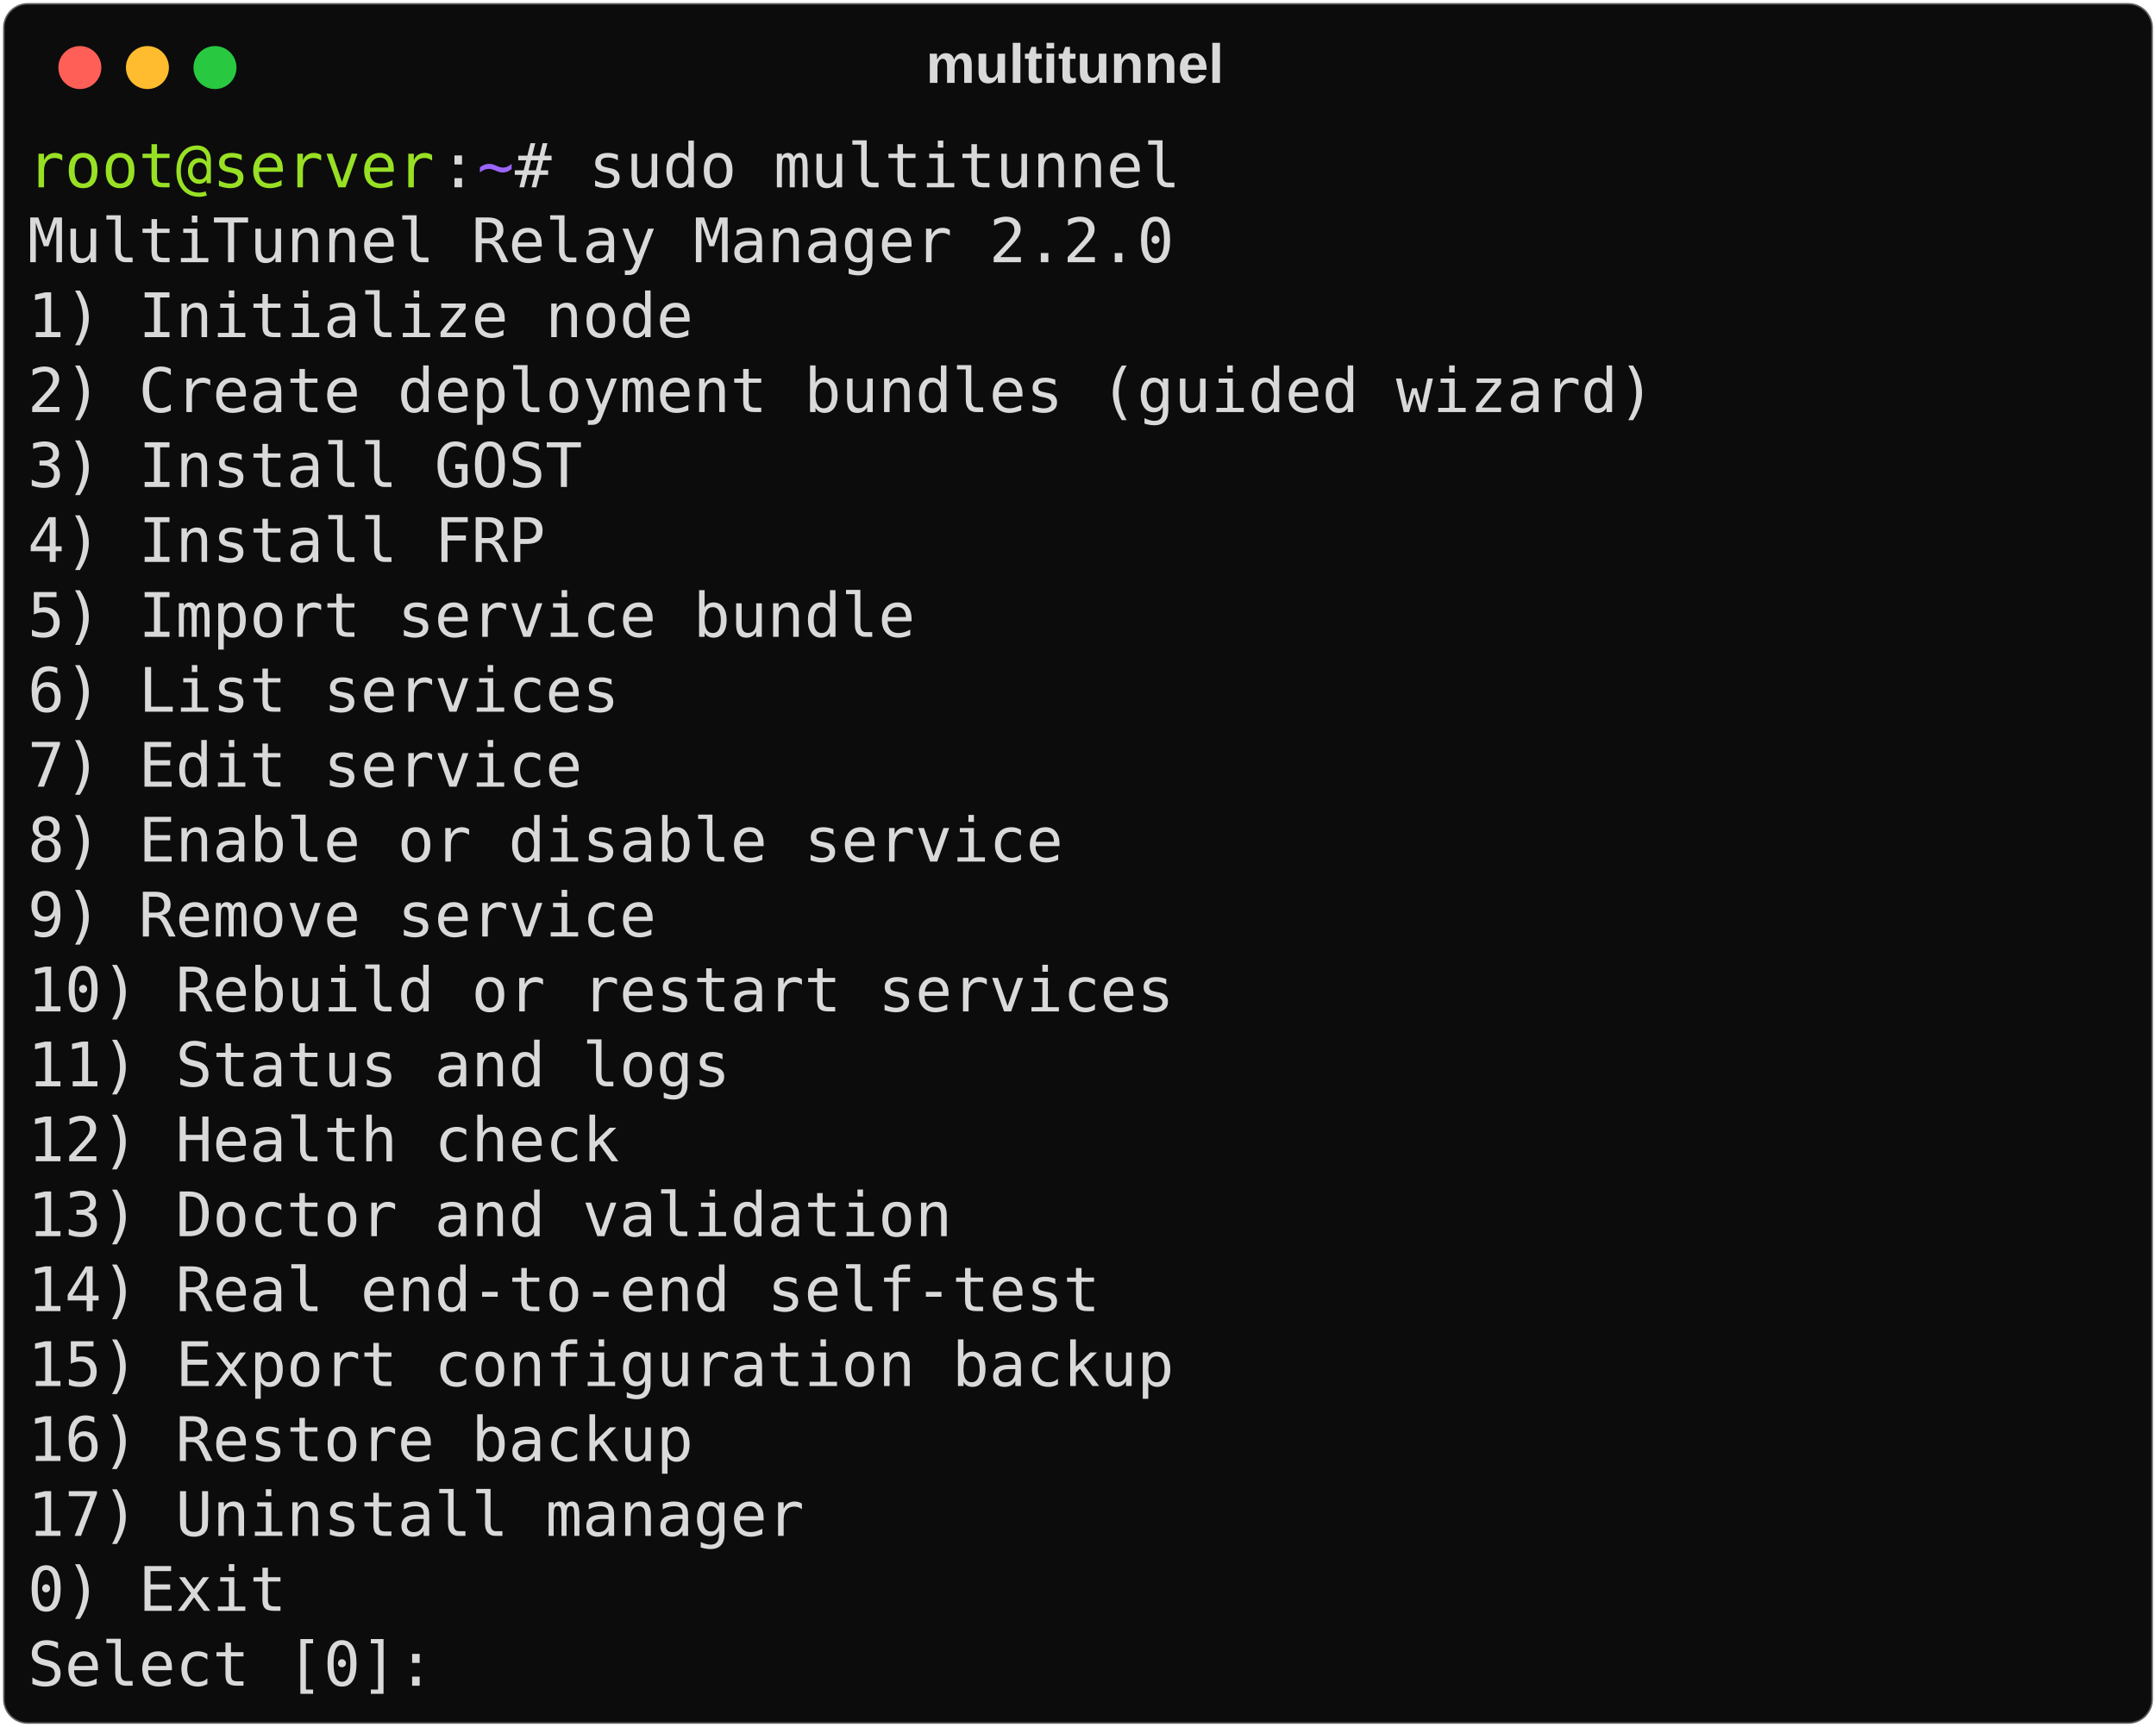
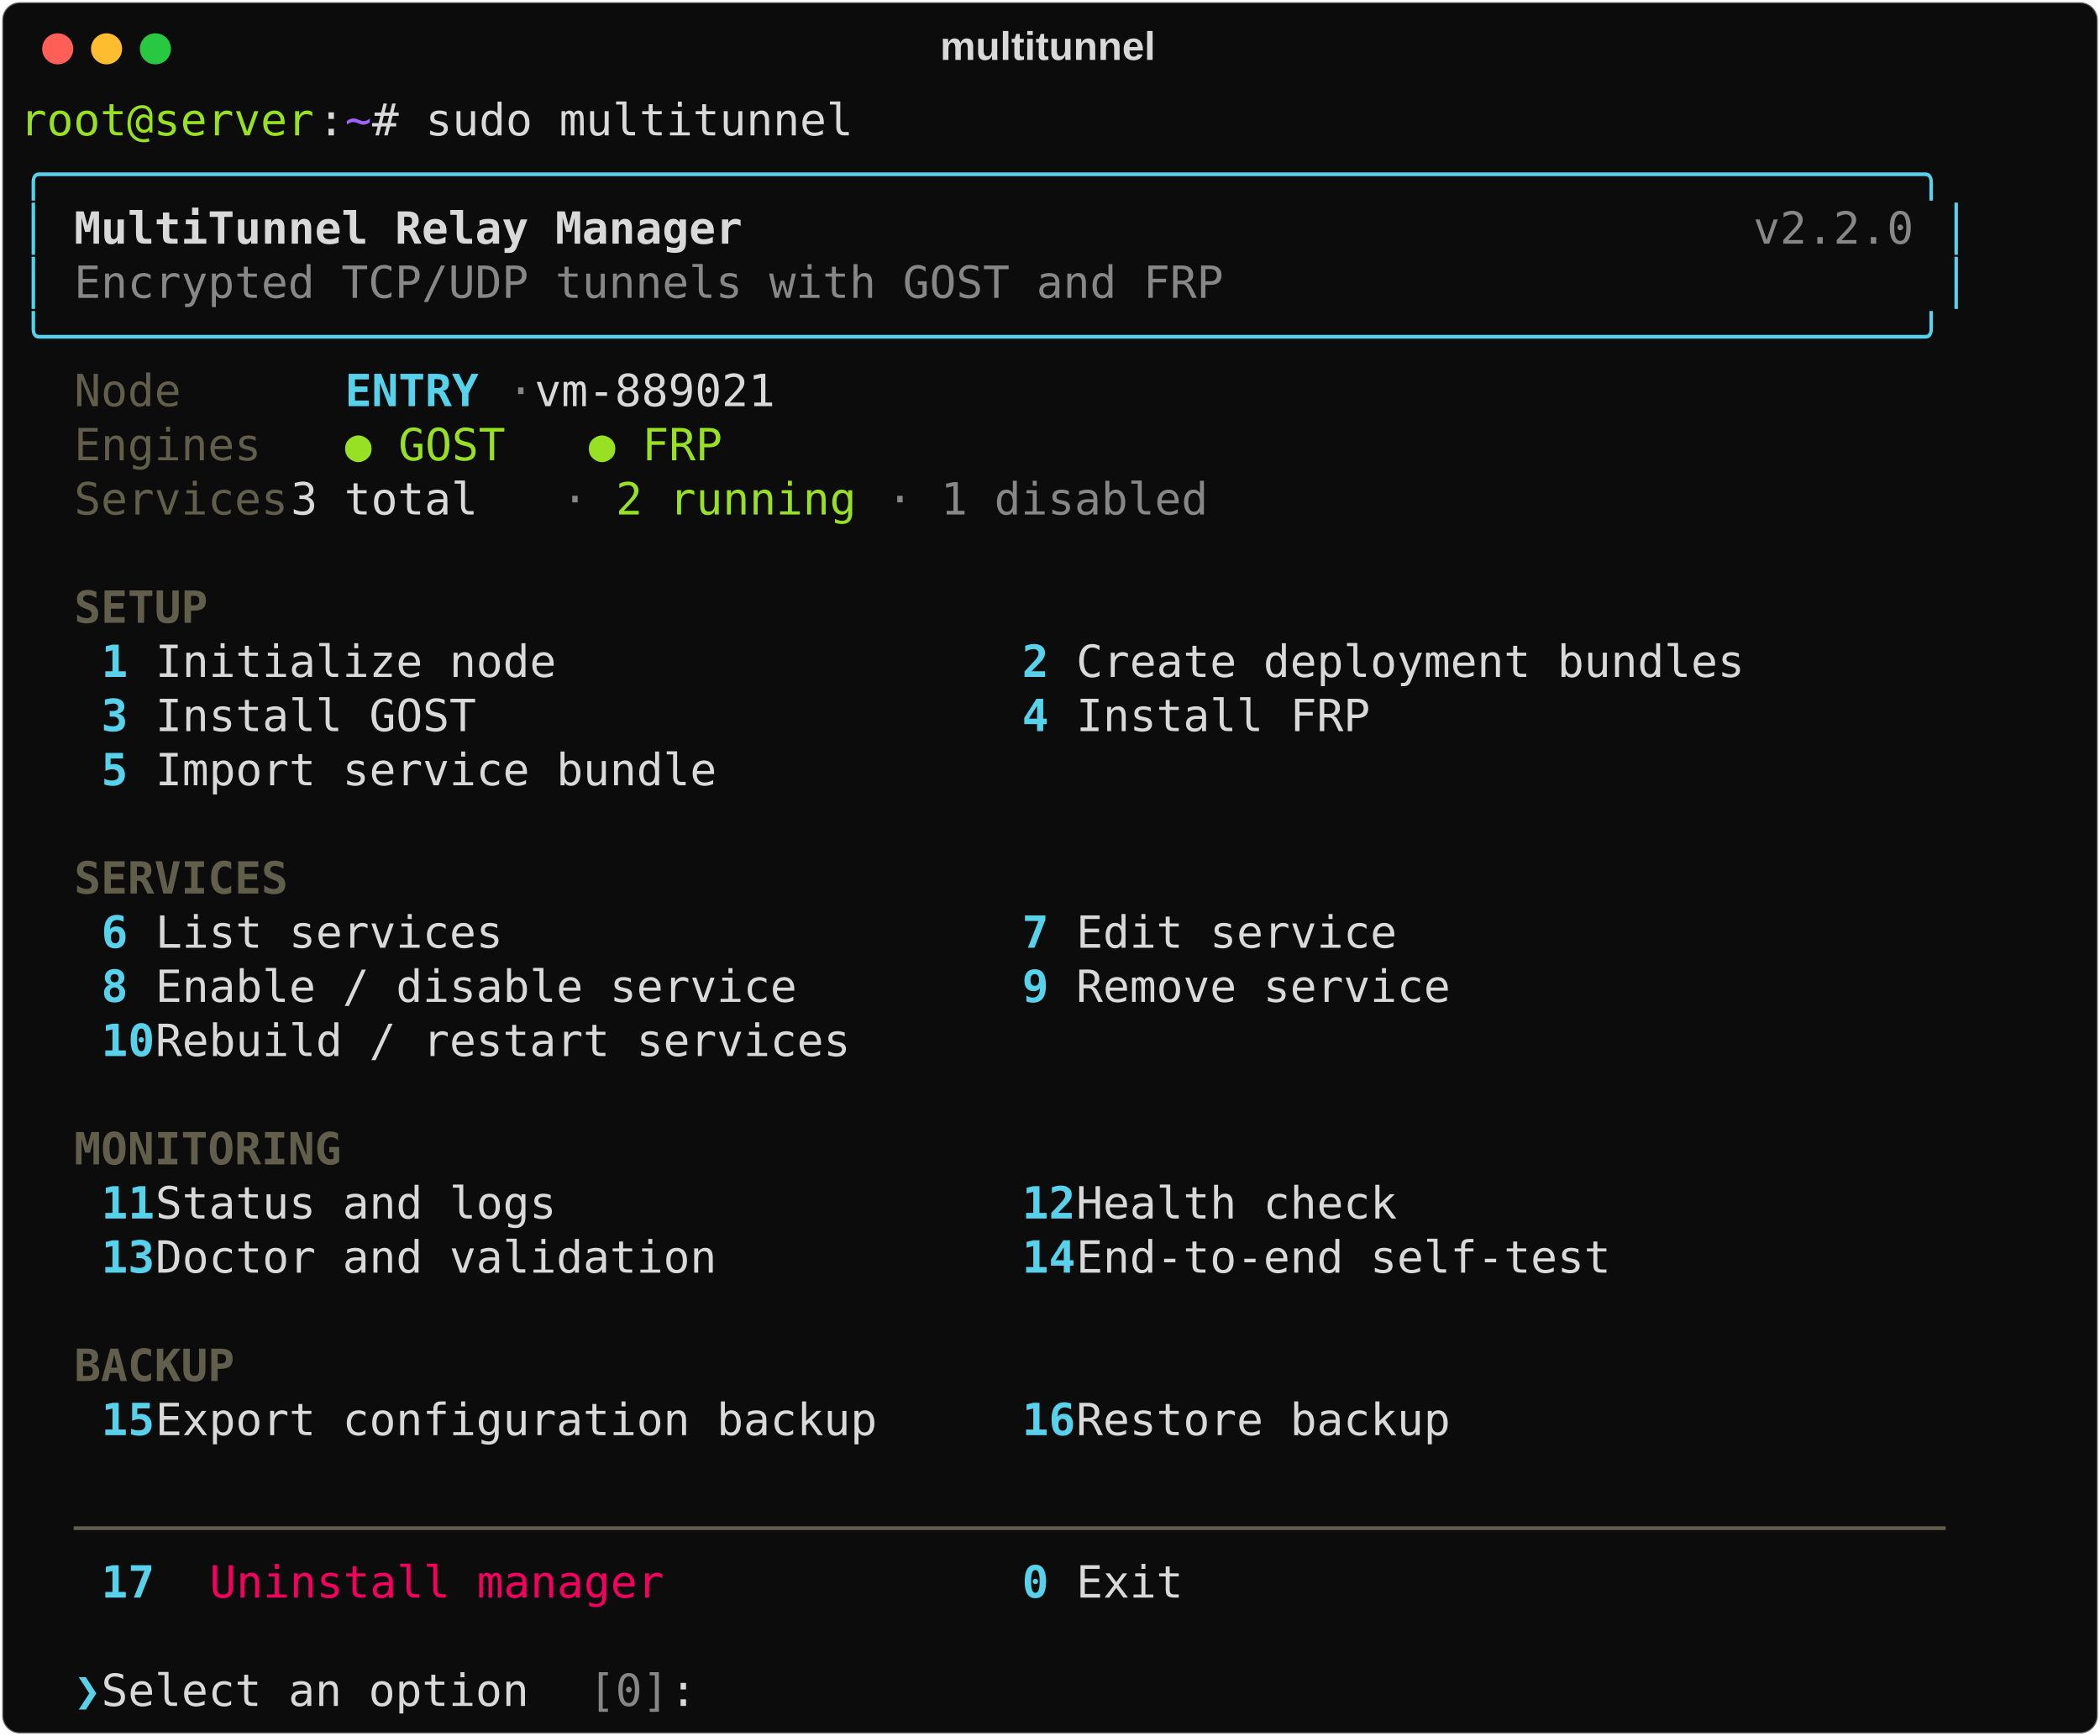
- <svg xmlns="http://www.w3.org/2000/svg" class="rich-terminal" viewBox="0 0 702 562.4">
+ <svg xmlns="http://www.w3.org/2000/svg" class="rich-terminal" viewBox="0 0 946 782.0">
  <style>

    @font-face {
        font-family: "Fira Code";
        src: local("FiraCode-Regular"),
                url("https://cdnjs.cloudflare.com/ajax/libs/firacode/6.2.0/woff2/FiraCode-Regular.woff2") format("woff2"),
                url("https://cdnjs.cloudflare.com/ajax/libs/firacode/6.2.0/woff/FiraCode-Regular.woff") format("woff");
        font-style: normal;
        font-weight: 400;
    }
    @font-face {
        font-family: "Fira Code";
        src: local("FiraCode-Bold"),
                url("https://cdnjs.cloudflare.com/ajax/libs/firacode/6.2.0/woff2/FiraCode-Bold.woff2") format("woff2"),
                url("https://cdnjs.cloudflare.com/ajax/libs/firacode/6.2.0/woff/FiraCode-Bold.woff") format("woff");
        font-style: bold;
        font-weight: 700;
    }

-     .terminal-798064276-matrix {
+     .terminal-845531461-matrix {
        font-family: Fira Code, monospace;
        font-size: 20px;
        line-height: 24.4px;
        font-variant-east-asian: full-width;
    }

-     .terminal-798064276-title {
+     .terminal-845531461-title {
        font-size: 18px;
        font-weight: bold;
        font-family: arial;
    }

-     .terminal-798064276-r1 { fill: #98e024 }
- .terminal-798064276-r2 { fill: #d9d9d9 }
- .terminal-798064276-r3 { fill: #9d65ff }
+     .terminal-845531461-r1 { fill: #98e024 }
+ .terminal-845531461-r2 { fill: #d9d9d9 }
+ .terminal-845531461-r3 { fill: #9d65ff }
+ .terminal-845531461-r4 { fill: #58d1eb }
+ .terminal-845531461-r5 { fill: #d9d9d9;font-weight: bold }
+ .terminal-845531461-r6 { fill: #878787 }
+ .terminal-845531461-r7 { fill: #625e4c }
+ .terminal-845531461-r8 { fill: #58d1eb;font-weight: bold }
+ .terminal-845531461-r9 { fill: #625e4c;font-weight: bold }
+ .terminal-845531461-r10 { fill: #f4005f }
    </style>
  <defs>
-     <clipPath id="terminal-798064276-clip-terminal">
-       <rect x="0" y="0" width="682.2" height="511.4" />
-     </clipPath>
-     <clipPath id="terminal-798064276-line-0">
-       <rect x="0" y="1.5" width="683.2" height="24.65" />
-     </clipPath>
-     <clipPath id="terminal-798064276-line-1">
-       <rect x="0" y="25.9" width="683.2" height="24.65" />
-     </clipPath>
-     <clipPath id="terminal-798064276-line-2">
-       <rect x="0" y="50.3" width="683.2" height="24.65" />
-     </clipPath>
-     <clipPath id="terminal-798064276-line-3">
-       <rect x="0" y="74.7" width="683.2" height="24.65" />
-     </clipPath>
-     <clipPath id="terminal-798064276-line-4">
-       <rect x="0" y="99.1" width="683.2" height="24.65" />
-     </clipPath>
-     <clipPath id="terminal-798064276-line-5">
-       <rect x="0" y="123.5" width="683.2" height="24.65" />
-     </clipPath>
-     <clipPath id="terminal-798064276-line-6">
-       <rect x="0" y="147.9" width="683.2" height="24.65" />
-     </clipPath>
-     <clipPath id="terminal-798064276-line-7">
-       <rect x="0" y="172.3" width="683.2" height="24.65" />
-     </clipPath>
-     <clipPath id="terminal-798064276-line-8">
-       <rect x="0" y="196.7" width="683.2" height="24.65" />
-     </clipPath>
-     <clipPath id="terminal-798064276-line-9">
-       <rect x="0" y="221.1" width="683.2" height="24.65" />
-     </clipPath>
-     <clipPath id="terminal-798064276-line-10">
-       <rect x="0" y="245.5" width="683.2" height="24.65" />
-     </clipPath>
-     <clipPath id="terminal-798064276-line-11">
-       <rect x="0" y="269.9" width="683.2" height="24.65" />
-     </clipPath>
-     <clipPath id="terminal-798064276-line-12">
-       <rect x="0" y="294.3" width="683.2" height="24.65" />
-     </clipPath>
-     <clipPath id="terminal-798064276-line-13">
-       <rect x="0" y="318.7" width="683.2" height="24.65" />
-     </clipPath>
-     <clipPath id="terminal-798064276-line-14">
-       <rect x="0" y="343.1" width="683.2" height="24.65" />
-     </clipPath>
-     <clipPath id="terminal-798064276-line-15">
-       <rect x="0" y="367.5" width="683.2" height="24.65" />
-     </clipPath>
-     <clipPath id="terminal-798064276-line-16">
-       <rect x="0" y="391.9" width="683.2" height="24.65" />
-     </clipPath>
-     <clipPath id="terminal-798064276-line-17">
-       <rect x="0" y="416.3" width="683.2" height="24.65" />
-     </clipPath>
-     <clipPath id="terminal-798064276-line-18">
-       <rect x="0" y="440.7" width="683.2" height="24.65" />
-     </clipPath>
-     <clipPath id="terminal-798064276-line-19">
-       <rect x="0" y="465.1" width="683.2" height="24.65" />
+     <clipPath id="terminal-845531461-clip-terminal">
+       <rect x="0" y="0" width="926.2" height="731.0" />
+     </clipPath>
+     <clipPath id="terminal-845531461-line-0">
+       <rect x="0" y="1.5" width="927.2" height="24.65" />
+     </clipPath>
+     <clipPath id="terminal-845531461-line-1">
+       <rect x="0" y="25.9" width="927.2" height="24.65" />
+     </clipPath>
+     <clipPath id="terminal-845531461-line-2">
+       <rect x="0" y="50.3" width="927.2" height="24.65" />
+     </clipPath>
+     <clipPath id="terminal-845531461-line-3">
+       <rect x="0" y="74.7" width="927.2" height="24.65" />
+     </clipPath>
+     <clipPath id="terminal-845531461-line-4">
+       <rect x="0" y="99.1" width="927.2" height="24.65" />
+     </clipPath>
+     <clipPath id="terminal-845531461-line-5">
+       <rect x="0" y="123.5" width="927.2" height="24.65" />
+     </clipPath>
+     <clipPath id="terminal-845531461-line-6">
+       <rect x="0" y="147.9" width="927.2" height="24.65" />
+     </clipPath>
+     <clipPath id="terminal-845531461-line-7">
+       <rect x="0" y="172.3" width="927.2" height="24.65" />
+     </clipPath>
+     <clipPath id="terminal-845531461-line-8">
+       <rect x="0" y="196.7" width="927.2" height="24.65" />
+     </clipPath>
+     <clipPath id="terminal-845531461-line-9">
+       <rect x="0" y="221.1" width="927.2" height="24.65" />
+     </clipPath>
+     <clipPath id="terminal-845531461-line-10">
+       <rect x="0" y="245.5" width="927.2" height="24.65" />
+     </clipPath>
+     <clipPath id="terminal-845531461-line-11">
+       <rect x="0" y="269.9" width="927.2" height="24.65" />
+     </clipPath>
+     <clipPath id="terminal-845531461-line-12">
+       <rect x="0" y="294.3" width="927.2" height="24.65" />
+     </clipPath>
+     <clipPath id="terminal-845531461-line-13">
+       <rect x="0" y="318.7" width="927.2" height="24.65" />
+     </clipPath>
+     <clipPath id="terminal-845531461-line-14">
+       <rect x="0" y="343.1" width="927.2" height="24.65" />
+     </clipPath>
+     <clipPath id="terminal-845531461-line-15">
+       <rect x="0" y="367.5" width="927.2" height="24.65" />
+     </clipPath>
+     <clipPath id="terminal-845531461-line-16">
+       <rect x="0" y="391.9" width="927.2" height="24.65" />
+     </clipPath>
+     <clipPath id="terminal-845531461-line-17">
+       <rect x="0" y="416.3" width="927.2" height="24.65" />
+     </clipPath>
+     <clipPath id="terminal-845531461-line-18">
+       <rect x="0" y="440.7" width="927.2" height="24.65" />
+     </clipPath>
+     <clipPath id="terminal-845531461-line-19">
+       <rect x="0" y="465.1" width="927.2" height="24.65" />
+     </clipPath>
+     <clipPath id="terminal-845531461-line-20">
+       <rect x="0" y="489.5" width="927.2" height="24.65" />
+     </clipPath>
+     <clipPath id="terminal-845531461-line-21">
+       <rect x="0" y="513.9" width="927.2" height="24.65" />
+     </clipPath>
+     <clipPath id="terminal-845531461-line-22">
+       <rect x="0" y="538.3" width="927.2" height="24.65" />
+     </clipPath>
+     <clipPath id="terminal-845531461-line-23">
+       <rect x="0" y="562.7" width="927.2" height="24.65" />
+     </clipPath>
+     <clipPath id="terminal-845531461-line-24">
+       <rect x="0" y="587.1" width="927.2" height="24.65" />
+     </clipPath>
+     <clipPath id="terminal-845531461-line-25">
+       <rect x="0" y="611.5" width="927.2" height="24.65" />
+     </clipPath>
+     <clipPath id="terminal-845531461-line-26">
+       <rect x="0" y="635.9" width="927.2" height="24.65" />
+     </clipPath>
+     <clipPath id="terminal-845531461-line-27">
+       <rect x="0" y="660.3" width="927.2" height="24.65" />
+     </clipPath>
+     <clipPath id="terminal-845531461-line-28">
+       <rect x="0" y="684.7" width="927.2" height="24.65" />
    </clipPath>
  </defs>
-   <rect fill="#0c0c0c" stroke="rgba(255,255,255,0.35)" stroke-width="1" x="1" y="1" width="700" height="560.4" rx="8" />
-   <text class="terminal-798064276-title" fill="#d9d9d9" text-anchor="middle" x="350" y="27">multitunnel</text>
+   <rect fill="#0c0c0c" stroke="rgba(255,255,255,0.35)" stroke-width="1" x="1" y="1" width="944" height="780" rx="8" />
+   <text class="terminal-845531461-title" fill="#d9d9d9" text-anchor="middle" x="472" y="27">multitunnel</text>
  <g transform="translate(26,22)">
    <circle cx="0" cy="0" r="7" fill="#ff5f57" />
    <circle cx="22" cy="0" r="7" fill="#febc2e" />
    <circle cx="44" cy="0" r="7" fill="#28c840" />
  </g>
-   <g transform="translate(9, 41)" clip-path="url(#terminal-798064276-clip-terminal)">
-     <g class="terminal-798064276-matrix">
-       <text class="terminal-798064276-r1" x="0" y="20" textLength="134.2" clip-path="url(#terminal-798064276-line-0)">root@server</text>
-       <text class="terminal-798064276-r2" x="134.2" y="20" textLength="12.2" clip-path="url(#terminal-798064276-line-0)">:</text>
-       <text class="terminal-798064276-r3" x="146.4" y="20" textLength="12.2" clip-path="url(#terminal-798064276-line-0)">~</text>
-       <text class="terminal-798064276-r2" x="158.6" y="20" textLength="219.6" clip-path="url(#terminal-798064276-line-0)"># sudo multitunnel</text>
-       <text class="terminal-798064276-r2" x="683.2" y="20" textLength="12.2" clip-path="url(#terminal-798064276-line-0)">
- </text>
-       <text class="terminal-798064276-r2" x="0" y="44.4" textLength="378.2" clip-path="url(#terminal-798064276-line-1)">MultiTunnel Relay Manager 2.2.0</text>
-       <text class="terminal-798064276-r2" x="683.2" y="44.4" textLength="12.2" clip-path="url(#terminal-798064276-line-1)">
- </text>
-       <text class="terminal-798064276-r2" x="0" y="68.8" textLength="219.6" clip-path="url(#terminal-798064276-line-2)">1) Initialize node</text>
-       <text class="terminal-798064276-r2" x="683.2" y="68.8" textLength="12.2" clip-path="url(#terminal-798064276-line-2)">
- </text>
-       <text class="terminal-798064276-r2" x="0" y="93.2" textLength="536.8" clip-path="url(#terminal-798064276-line-3)">2) Create deployment bundles (guided wizard)</text>
-       <text class="terminal-798064276-r2" x="683.2" y="93.2" textLength="12.2" clip-path="url(#terminal-798064276-line-3)">
- </text>
-       <text class="terminal-798064276-r2" x="0" y="117.6" textLength="183" clip-path="url(#terminal-798064276-line-4)">3) Install GOST</text>
-       <text class="terminal-798064276-r2" x="683.2" y="117.6" textLength="12.2" clip-path="url(#terminal-798064276-line-4)">
- </text>
-       <text class="terminal-798064276-r2" x="0" y="142" textLength="170.8" clip-path="url(#terminal-798064276-line-5)">4) Install FRP</text>
-       <text class="terminal-798064276-r2" x="683.2" y="142" textLength="12.2" clip-path="url(#terminal-798064276-line-5)">
- </text>
-       <text class="terminal-798064276-r2" x="0" y="166.4" textLength="292.8" clip-path="url(#terminal-798064276-line-6)">5) Import service bundle</text>
-       <text class="terminal-798064276-r2" x="683.2" y="166.4" textLength="12.2" clip-path="url(#terminal-798064276-line-6)">
- </text>
-       <text class="terminal-798064276-r2" x="0" y="190.8" textLength="195.2" clip-path="url(#terminal-798064276-line-7)">6) List services</text>
-       <text class="terminal-798064276-r2" x="683.2" y="190.8" textLength="12.2" clip-path="url(#terminal-798064276-line-7)">
- </text>
-       <text class="terminal-798064276-r2" x="0" y="215.2" textLength="183" clip-path="url(#terminal-798064276-line-8)">7) Edit service</text>
-       <text class="terminal-798064276-r2" x="683.2" y="215.2" textLength="12.2" clip-path="url(#terminal-798064276-line-8)">
- </text>
-       <text class="terminal-798064276-r2" x="0" y="239.6" textLength="341.6" clip-path="url(#terminal-798064276-line-9)">8) Enable or disable service</text>
-       <text class="terminal-798064276-r2" x="683.2" y="239.6" textLength="12.2" clip-path="url(#terminal-798064276-line-9)">
- </text>
-       <text class="terminal-798064276-r2" x="0" y="264" textLength="207.4" clip-path="url(#terminal-798064276-line-10)">9) Remove service</text>
-       <text class="terminal-798064276-r2" x="683.2" y="264" textLength="12.2" clip-path="url(#terminal-798064276-line-10)">
- </text>
-       <text class="terminal-798064276-r2" x="0" y="288.4" textLength="378.2" clip-path="url(#terminal-798064276-line-11)">10) Rebuild or restart services</text>
-       <text class="terminal-798064276-r2" x="683.2" y="288.4" textLength="12.2" clip-path="url(#terminal-798064276-line-11)">
- </text>
-       <text class="terminal-798064276-r2" x="0" y="312.8" textLength="231.8" clip-path="url(#terminal-798064276-line-12)">11) Status and logs</text>
-       <text class="terminal-798064276-r2" x="683.2" y="312.8" textLength="12.2" clip-path="url(#terminal-798064276-line-12)">
- </text>
-       <text class="terminal-798064276-r2" x="0" y="337.2" textLength="195.2" clip-path="url(#terminal-798064276-line-13)">12) Health check</text>
-       <text class="terminal-798064276-r2" x="683.2" y="337.2" textLength="12.2" clip-path="url(#terminal-798064276-line-13)">
- </text>
-       <text class="terminal-798064276-r2" x="0" y="361.6" textLength="305" clip-path="url(#terminal-798064276-line-14)">13) Doctor and validation</text>
-       <text class="terminal-798064276-r2" x="683.2" y="361.6" textLength="12.2" clip-path="url(#terminal-798064276-line-14)">
- </text>
-       <text class="terminal-798064276-r2" x="0" y="386" textLength="353.8" clip-path="url(#terminal-798064276-line-15)">14) Real end-to-end self-test</text>
-       <text class="terminal-798064276-r2" x="683.2" y="386" textLength="12.2" clip-path="url(#terminal-798064276-line-15)">
- </text>
-       <text class="terminal-798064276-r2" x="0" y="410.4" textLength="378.2" clip-path="url(#terminal-798064276-line-16)">15) Export configuration backup</text>
-       <text class="terminal-798064276-r2" x="683.2" y="410.4" textLength="12.2" clip-path="url(#terminal-798064276-line-16)">
- </text>
-       <text class="terminal-798064276-r2" x="0" y="434.8" textLength="219.6" clip-path="url(#terminal-798064276-line-17)">16) Restore backup</text>
-       <text class="terminal-798064276-r2" x="683.2" y="434.8" textLength="12.2" clip-path="url(#terminal-798064276-line-17)">
- </text>
-       <text class="terminal-798064276-r2" x="0" y="459.2" textLength="256.2" clip-path="url(#terminal-798064276-line-18)">17) Uninstall manager</text>
-       <text class="terminal-798064276-r2" x="683.2" y="459.2" textLength="12.2" clip-path="url(#terminal-798064276-line-18)">
- </text>
-       <text class="terminal-798064276-r2" x="0" y="483.6" textLength="85.4" clip-path="url(#terminal-798064276-line-19)">0) Exit</text>
-       <text class="terminal-798064276-r2" x="683.2" y="483.6" textLength="12.2" clip-path="url(#terminal-798064276-line-19)">
- </text>
-       <text class="terminal-798064276-r2" x="0" y="508" textLength="146.4" clip-path="url(#terminal-798064276-line-20)">Select [0]: </text>
-       <text class="terminal-798064276-r2" x="683.2" y="508" textLength="12.2" clip-path="url(#terminal-798064276-line-20)">
+   <g transform="translate(9, 41)" clip-path="url(#terminal-845531461-clip-terminal)">
+     <g class="terminal-845531461-matrix">
+       <text class="terminal-845531461-r1" x="0" y="20" textLength="134.2" clip-path="url(#terminal-845531461-line-0)">root@server</text>
+       <text class="terminal-845531461-r2" x="134.2" y="20" textLength="12.2" clip-path="url(#terminal-845531461-line-0)">:</text>
+       <text class="terminal-845531461-r3" x="146.4" y="20" textLength="12.2" clip-path="url(#terminal-845531461-line-0)">~</text>
+       <text class="terminal-845531461-r2" x="158.6" y="20" textLength="219.6" clip-path="url(#terminal-845531461-line-0)"># sudo multitunnel</text>
+       <text class="terminal-845531461-r2" x="927.2" y="20" textLength="12.2" clip-path="url(#terminal-845531461-line-0)">
+ </text>
+       <text class="terminal-845531461-r4" x="0" y="44.4" textLength="878.4" clip-path="url(#terminal-845531461-line-1)">╭──────────────────────────────────────────────────────────────────────╮</text>
+       <text class="terminal-845531461-r2" x="927.2" y="44.4" textLength="12.2" clip-path="url(#terminal-845531461-line-1)">
+ </text>
+       <text class="terminal-845531461-r4" x="0" y="68.8" textLength="12.2" clip-path="url(#terminal-845531461-line-2)">│</text>
+       <text class="terminal-845531461-r5" x="24.4" y="68.8" textLength="305" clip-path="url(#terminal-845531461-line-2)">MultiTunnel Relay Manager</text>
+       <text class="terminal-845531461-r6" x="780.8" y="68.8" textLength="73.2" clip-path="url(#terminal-845531461-line-2)">v2.2.0</text>
+       <text class="terminal-845531461-r4" x="866.2" y="68.8" textLength="12.2" clip-path="url(#terminal-845531461-line-2)">│</text>
+       <text class="terminal-845531461-r2" x="927.2" y="68.8" textLength="12.2" clip-path="url(#terminal-845531461-line-2)">
+ </text>
+       <text class="terminal-845531461-r4" x="0" y="93.2" textLength="12.2" clip-path="url(#terminal-845531461-line-3)">│</text>
+       <text class="terminal-845531461-r6" x="24.4" y="93.2" textLength="524.6" clip-path="url(#terminal-845531461-line-3)">Encrypted TCP/UDP tunnels with GOST and FRP</text>
+       <text class="terminal-845531461-r4" x="866.2" y="93.2" textLength="12.2" clip-path="url(#terminal-845531461-line-3)">│</text>
+       <text class="terminal-845531461-r2" x="927.2" y="93.2" textLength="12.2" clip-path="url(#terminal-845531461-line-3)">
+ </text>
+       <text class="terminal-845531461-r4" x="0" y="117.6" textLength="878.4" clip-path="url(#terminal-845531461-line-4)">╰──────────────────────────────────────────────────────────────────────╯</text>
+       <text class="terminal-845531461-r2" x="927.2" y="117.6" textLength="12.2" clip-path="url(#terminal-845531461-line-4)">
+ </text>
+       <text class="terminal-845531461-r7" x="24.4" y="142" textLength="48.8" clip-path="url(#terminal-845531461-line-5)">Node</text>
+       <text class="terminal-845531461-r8" x="146.4" y="142" textLength="61" clip-path="url(#terminal-845531461-line-5)">ENTRY</text>
+       <text class="terminal-845531461-r6" x="219.6" y="142" textLength="12.2" clip-path="url(#terminal-845531461-line-5)">·</text>
+       <text class="terminal-845531461-r2" x="231.8" y="142" textLength="122" clip-path="url(#terminal-845531461-line-5)"> vm-889021</text>
+       <text class="terminal-845531461-r2" x="927.2" y="142" textLength="12.2" clip-path="url(#terminal-845531461-line-5)">
+ </text>
+       <text class="terminal-845531461-r7" x="24.4" y="166.4" textLength="85.4" clip-path="url(#terminal-845531461-line-6)">Engines</text>
+       <text class="terminal-845531461-r1" x="146.4" y="166.4" textLength="73.2" clip-path="url(#terminal-845531461-line-6)">● GOST</text>
+       <text class="terminal-845531461-r1" x="256.2" y="166.4" textLength="61" clip-path="url(#terminal-845531461-line-6)">● FRP</text>
+       <text class="terminal-845531461-r2" x="927.2" y="166.4" textLength="12.2" clip-path="url(#terminal-845531461-line-6)">
+ </text>
+       <text class="terminal-845531461-r7" x="24.4" y="190.8" textLength="97.6" clip-path="url(#terminal-845531461-line-7)">Services</text>
+       <text class="terminal-845531461-r2" x="122" y="190.8" textLength="122" clip-path="url(#terminal-845531461-line-7)">  3 total </text>
+       <text class="terminal-845531461-r6" x="244" y="190.8" textLength="12.2" clip-path="url(#terminal-845531461-line-7)">·</text>
+       <text class="terminal-845531461-r1" x="268.4" y="190.8" textLength="109.8" clip-path="url(#terminal-845531461-line-7)">2 running</text>
+       <text class="terminal-845531461-r6" x="390.4" y="190.8" textLength="12.2" clip-path="url(#terminal-845531461-line-7)">·</text>
+       <text class="terminal-845531461-r6" x="414.8" y="190.8" textLength="122" clip-path="url(#terminal-845531461-line-7)">1 disabled</text>
+       <text class="terminal-845531461-r2" x="927.2" y="190.8" textLength="12.2" clip-path="url(#terminal-845531461-line-7)">
+ </text>
+       <text class="terminal-845531461-r2" x="927.2" y="215.2" textLength="12.2" clip-path="url(#terminal-845531461-line-8)">
+ </text>
+       <text class="terminal-845531461-r9" x="24.4" y="239.6" textLength="61" clip-path="url(#terminal-845531461-line-9)">SETUP</text>
+       <text class="terminal-845531461-r2" x="927.2" y="239.6" textLength="12.2" clip-path="url(#terminal-845531461-line-9)">
+ </text>
+       <text class="terminal-845531461-r8" x="36.6" y="264" textLength="24.4" clip-path="url(#terminal-845531461-line-10)"> 1</text>
+       <text class="terminal-845531461-r2" x="61" y="264" textLength="390.4" clip-path="url(#terminal-845531461-line-10)">  Initialize node               </text>
+       <text class="terminal-845531461-r8" x="451.4" y="264" textLength="24.4" clip-path="url(#terminal-845531461-line-10)"> 2</text>
+       <text class="terminal-845531461-r2" x="475.8" y="264" textLength="329.4" clip-path="url(#terminal-845531461-line-10)">  Create deployment bundles</text>
+       <text class="terminal-845531461-r2" x="927.2" y="264" textLength="12.2" clip-path="url(#terminal-845531461-line-10)">
+ </text>
+       <text class="terminal-845531461-r8" x="36.6" y="288.4" textLength="24.4" clip-path="url(#terminal-845531461-line-11)"> 3</text>
+       <text class="terminal-845531461-r2" x="61" y="288.4" textLength="390.4" clip-path="url(#terminal-845531461-line-11)">  Install GOST                  </text>
+       <text class="terminal-845531461-r8" x="451.4" y="288.4" textLength="24.4" clip-path="url(#terminal-845531461-line-11)"> 4</text>
+       <text class="terminal-845531461-r2" x="475.8" y="288.4" textLength="158.6" clip-path="url(#terminal-845531461-line-11)">  Install FRP</text>
+       <text class="terminal-845531461-r2" x="927.2" y="288.4" textLength="12.2" clip-path="url(#terminal-845531461-line-11)">
+ </text>
+       <text class="terminal-845531461-r8" x="36.6" y="312.8" textLength="24.4" clip-path="url(#terminal-845531461-line-12)"> 5</text>
+       <text class="terminal-845531461-r2" x="61" y="312.8" textLength="280.6" clip-path="url(#terminal-845531461-line-12)">  Import service bundle</text>
+       <text class="terminal-845531461-r2" x="927.2" y="312.8" textLength="12.2" clip-path="url(#terminal-845531461-line-12)">
+ </text>
+       <text class="terminal-845531461-r2" x="927.2" y="337.2" textLength="12.2" clip-path="url(#terminal-845531461-line-13)">
+ </text>
+       <text class="terminal-845531461-r9" x="24.4" y="361.6" textLength="97.6" clip-path="url(#terminal-845531461-line-14)">SERVICES</text>
+       <text class="terminal-845531461-r2" x="927.2" y="361.6" textLength="12.2" clip-path="url(#terminal-845531461-line-14)">
+ </text>
+       <text class="terminal-845531461-r8" x="36.6" y="386" textLength="24.4" clip-path="url(#terminal-845531461-line-15)"> 6</text>
+       <text class="terminal-845531461-r2" x="61" y="386" textLength="390.4" clip-path="url(#terminal-845531461-line-15)">  List services                 </text>
+       <text class="terminal-845531461-r8" x="451.4" y="386" textLength="24.4" clip-path="url(#terminal-845531461-line-15)"> 7</text>
+       <text class="terminal-845531461-r2" x="475.8" y="386" textLength="170.8" clip-path="url(#terminal-845531461-line-15)">  Edit service</text>
+       <text class="terminal-845531461-r2" x="927.2" y="386" textLength="12.2" clip-path="url(#terminal-845531461-line-15)">
+ </text>
+       <text class="terminal-845531461-r8" x="36.6" y="410.4" textLength="24.4" clip-path="url(#terminal-845531461-line-16)"> 8</text>
+       <text class="terminal-845531461-r2" x="61" y="410.4" textLength="390.4" clip-path="url(#terminal-845531461-line-16)">  Enable / disable service      </text>
+       <text class="terminal-845531461-r8" x="451.4" y="410.4" textLength="24.4" clip-path="url(#terminal-845531461-line-16)"> 9</text>
+       <text class="terminal-845531461-r2" x="475.8" y="410.4" textLength="195.2" clip-path="url(#terminal-845531461-line-16)">  Remove service</text>
+       <text class="terminal-845531461-r2" x="927.2" y="410.4" textLength="12.2" clip-path="url(#terminal-845531461-line-16)">
+ </text>
+       <text class="terminal-845531461-r8" x="36.6" y="434.8" textLength="24.4" clip-path="url(#terminal-845531461-line-17)">10</text>
+       <text class="terminal-845531461-r2" x="61" y="434.8" textLength="341.6" clip-path="url(#terminal-845531461-line-17)">  Rebuild / restart services</text>
+       <text class="terminal-845531461-r2" x="927.2" y="434.8" textLength="12.2" clip-path="url(#terminal-845531461-line-17)">
+ </text>
+       <text class="terminal-845531461-r2" x="927.2" y="459.2" textLength="12.2" clip-path="url(#terminal-845531461-line-18)">
+ </text>
+       <text class="terminal-845531461-r9" x="24.4" y="483.6" textLength="122" clip-path="url(#terminal-845531461-line-19)">MONITORING</text>
+       <text class="terminal-845531461-r2" x="927.2" y="483.6" textLength="12.2" clip-path="url(#terminal-845531461-line-19)">
+ </text>
+       <text class="terminal-845531461-r8" x="36.6" y="508" textLength="24.4" clip-path="url(#terminal-845531461-line-20)">11</text>
+       <text class="terminal-845531461-r2" x="61" y="508" textLength="390.4" clip-path="url(#terminal-845531461-line-20)">  Status and logs               </text>
+       <text class="terminal-845531461-r8" x="451.4" y="508" textLength="24.4" clip-path="url(#terminal-845531461-line-20)">12</text>
+       <text class="terminal-845531461-r2" x="475.8" y="508" textLength="170.8" clip-path="url(#terminal-845531461-line-20)">  Health check</text>
+       <text class="terminal-845531461-r2" x="927.2" y="508" textLength="12.2" clip-path="url(#terminal-845531461-line-20)">
+ </text>
+       <text class="terminal-845531461-r8" x="36.6" y="532.4" textLength="24.4" clip-path="url(#terminal-845531461-line-21)">13</text>
+       <text class="terminal-845531461-r2" x="61" y="532.4" textLength="390.4" clip-path="url(#terminal-845531461-line-21)">  Doctor and validation         </text>
+       <text class="terminal-845531461-r8" x="451.4" y="532.4" textLength="24.4" clip-path="url(#terminal-845531461-line-21)">14</text>
+       <text class="terminal-845531461-r2" x="475.8" y="532.4" textLength="268.4" clip-path="url(#terminal-845531461-line-21)">  End-to-end self-test</text>
+       <text class="terminal-845531461-r2" x="927.2" y="532.4" textLength="12.2" clip-path="url(#terminal-845531461-line-21)">
+ </text>
+       <text class="terminal-845531461-r2" x="927.2" y="556.8" textLength="12.2" clip-path="url(#terminal-845531461-line-22)">
+ </text>
+       <text class="terminal-845531461-r9" x="24.4" y="581.2" textLength="73.2" clip-path="url(#terminal-845531461-line-23)">BACKUP</text>
+       <text class="terminal-845531461-r2" x="927.2" y="581.2" textLength="12.2" clip-path="url(#terminal-845531461-line-23)">
+ </text>
+       <text class="terminal-845531461-r8" x="36.6" y="605.6" textLength="24.4" clip-path="url(#terminal-845531461-line-24)">15</text>
+       <text class="terminal-845531461-r2" x="61" y="605.6" textLength="390.4" clip-path="url(#terminal-845531461-line-24)">  Export configuration backup   </text>
+       <text class="terminal-845531461-r8" x="451.4" y="605.6" textLength="24.4" clip-path="url(#terminal-845531461-line-24)">16</text>
+       <text class="terminal-845531461-r2" x="475.8" y="605.6" textLength="195.2" clip-path="url(#terminal-845531461-line-24)">  Restore backup</text>
+       <text class="terminal-845531461-r2" x="927.2" y="605.6" textLength="12.2" clip-path="url(#terminal-845531461-line-24)">
+ </text>
+       <text class="terminal-845531461-r2" x="927.2" y="630" textLength="12.2" clip-path="url(#terminal-845531461-line-25)">
+ </text>
+       <text class="terminal-845531461-r7" x="24.4" y="654.4" textLength="854" clip-path="url(#terminal-845531461-line-26)">──────────────────────────────────────────────────────────────────────</text>
+       <text class="terminal-845531461-r2" x="927.2" y="654.4" textLength="12.2" clip-path="url(#terminal-845531461-line-26)">
+ </text>
+       <text class="terminal-845531461-r8" x="36.6" y="678.8" textLength="24.4" clip-path="url(#terminal-845531461-line-27)">17</text>
+       <text class="terminal-845531461-r10" x="85.4" y="678.8" textLength="207.4" clip-path="url(#terminal-845531461-line-27)">Uninstall manager</text>
+       <text class="terminal-845531461-r8" x="451.4" y="678.8" textLength="24.4" clip-path="url(#terminal-845531461-line-27)"> 0</text>
+       <text class="terminal-845531461-r2" x="475.8" y="678.8" textLength="73.2" clip-path="url(#terminal-845531461-line-27)">  Exit</text>
+       <text class="terminal-845531461-r2" x="927.2" y="678.8" textLength="12.2" clip-path="url(#terminal-845531461-line-27)">
+ </text>
+       <text class="terminal-845531461-r2" x="927.2" y="703.2" textLength="12.2" clip-path="url(#terminal-845531461-line-28)">
+ </text>
+       <text class="terminal-845531461-r8" x="24.4" y="727.6" textLength="12.2" clip-path="url(#terminal-845531461-line-29)">❯</text>
+       <text class="terminal-845531461-r2" x="36.6" y="727.6" textLength="219.6" clip-path="url(#terminal-845531461-line-29)"> Select an option </text>
+       <text class="terminal-845531461-r6" x="256.2" y="727.6" textLength="36.6" clip-path="url(#terminal-845531461-line-29)">[0]</text>
+       <text class="terminal-845531461-r2" x="292.8" y="727.6" textLength="24.4" clip-path="url(#terminal-845531461-line-29)">: </text>
+       <text class="terminal-845531461-r2" x="927.2" y="727.6" textLength="12.2" clip-path="url(#terminal-845531461-line-29)">
</text>
    </g>
  </g>
</svg>
